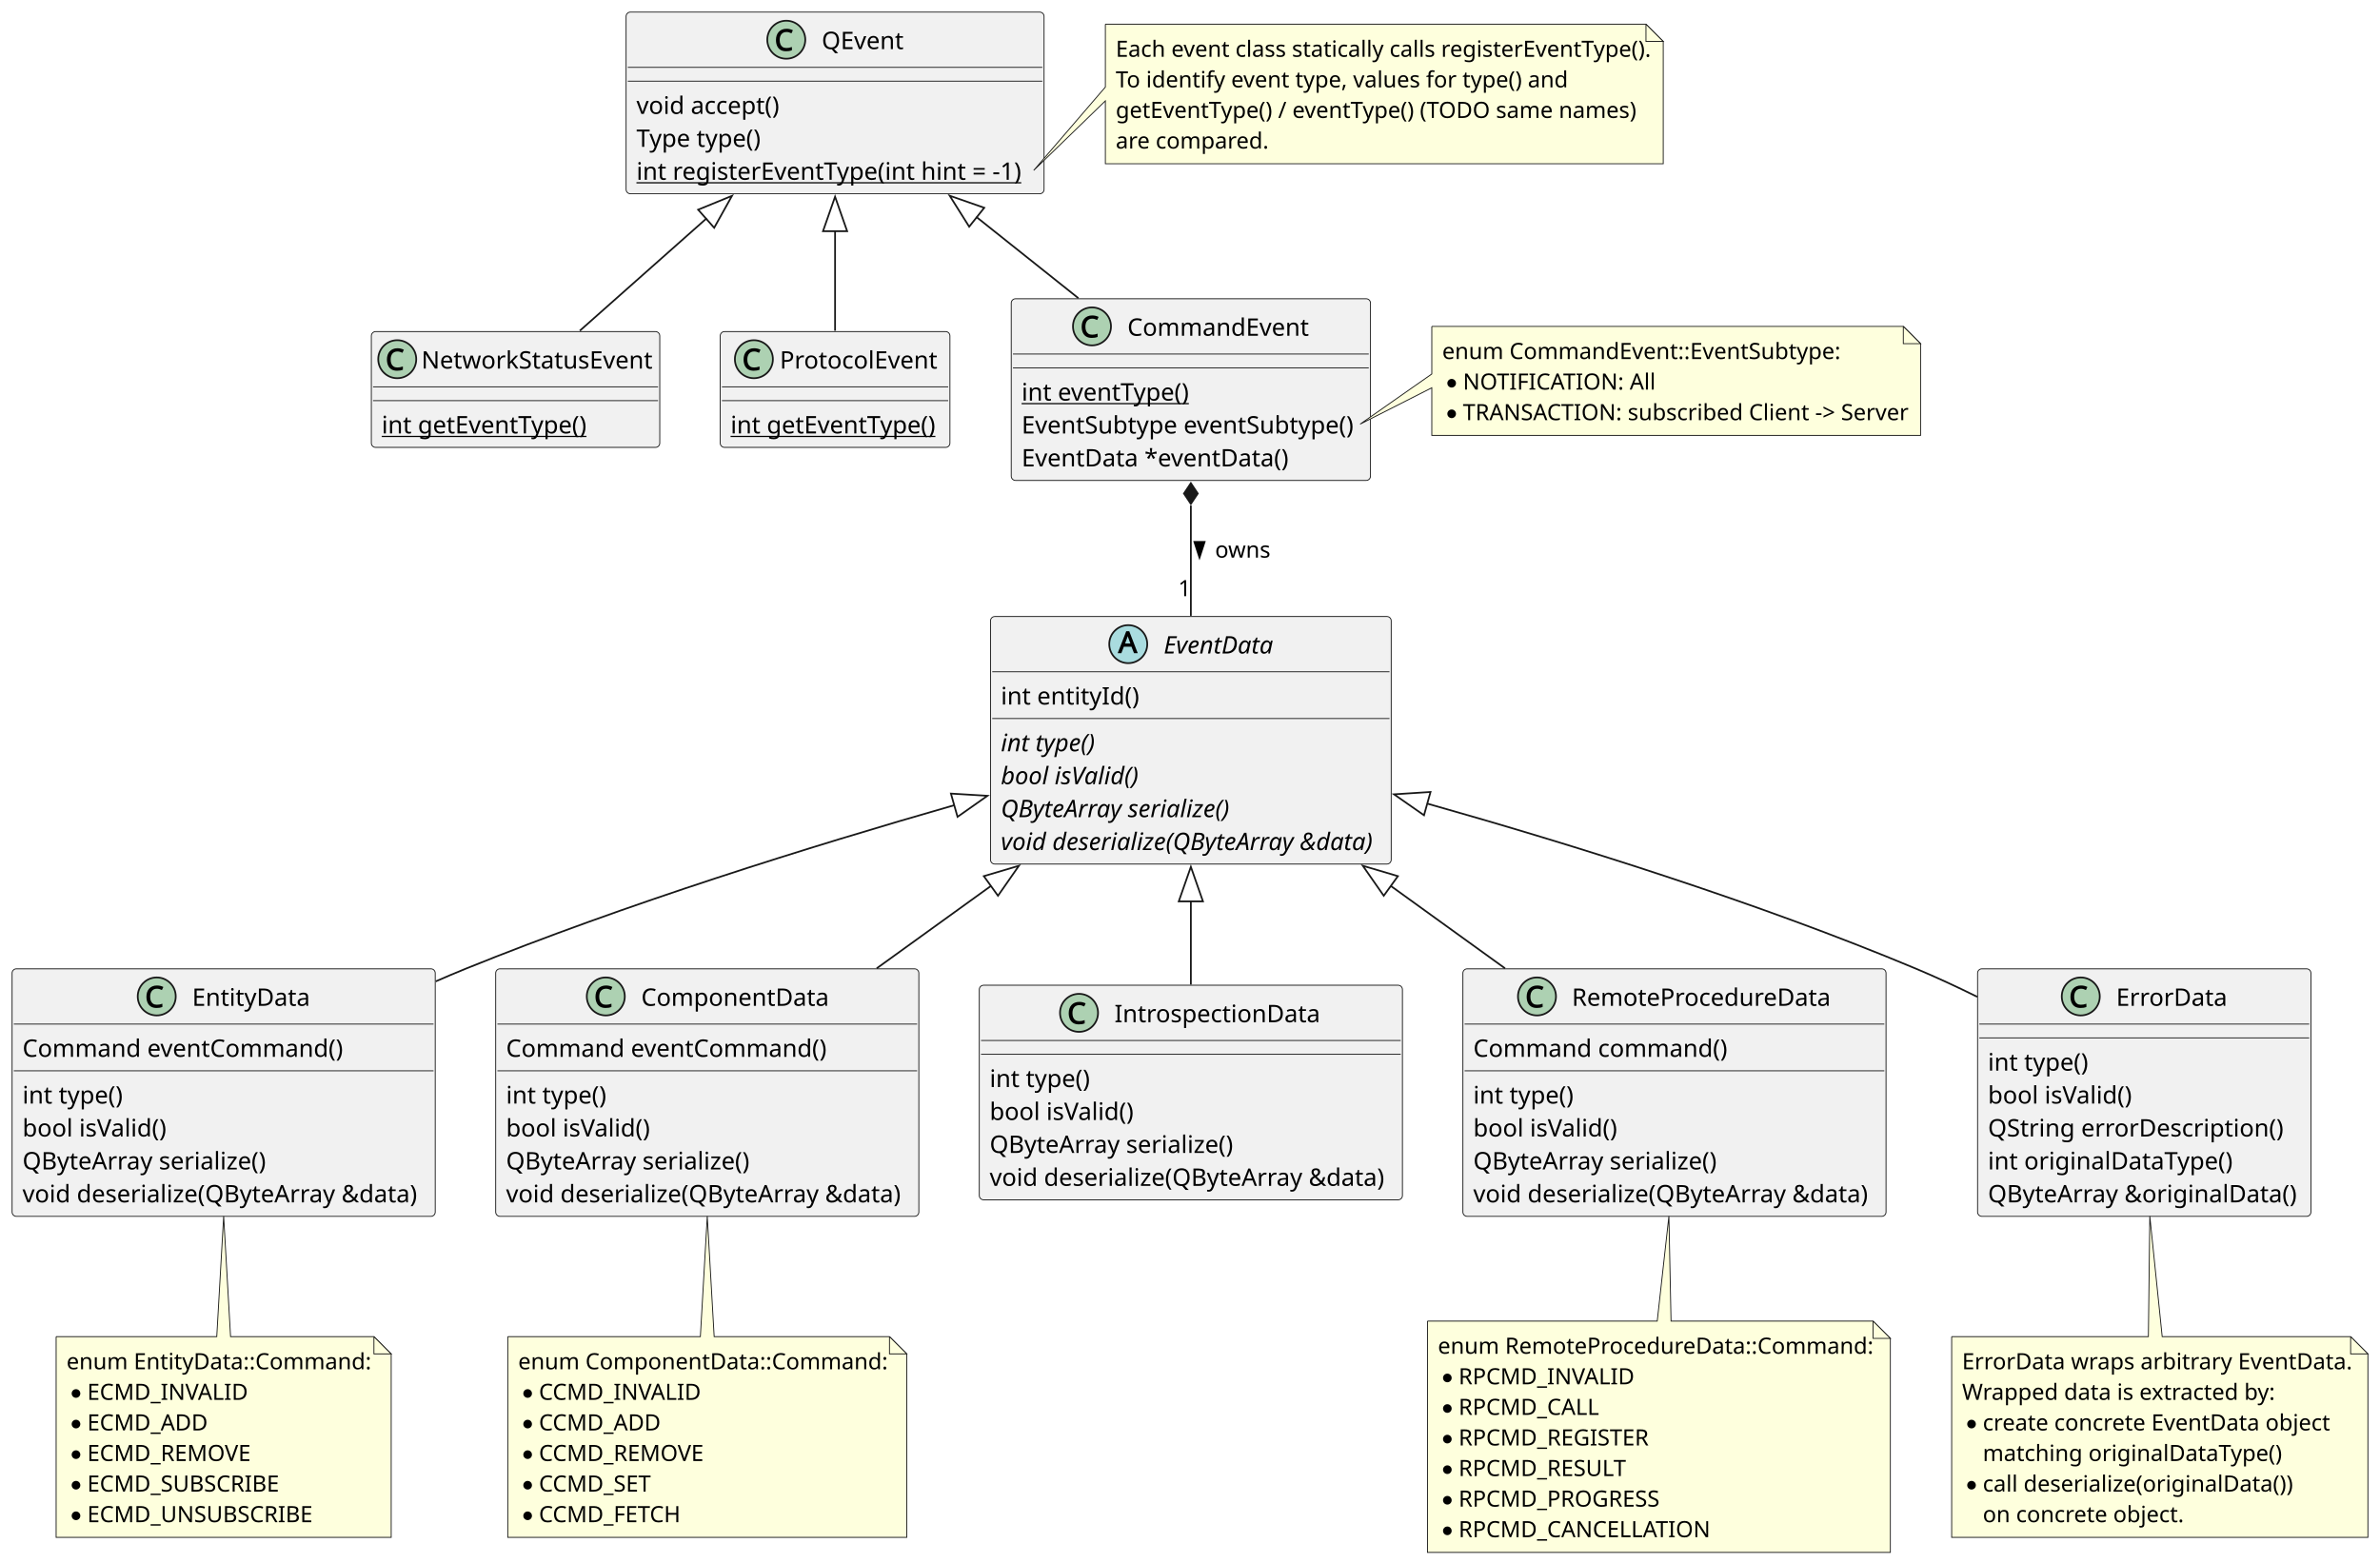
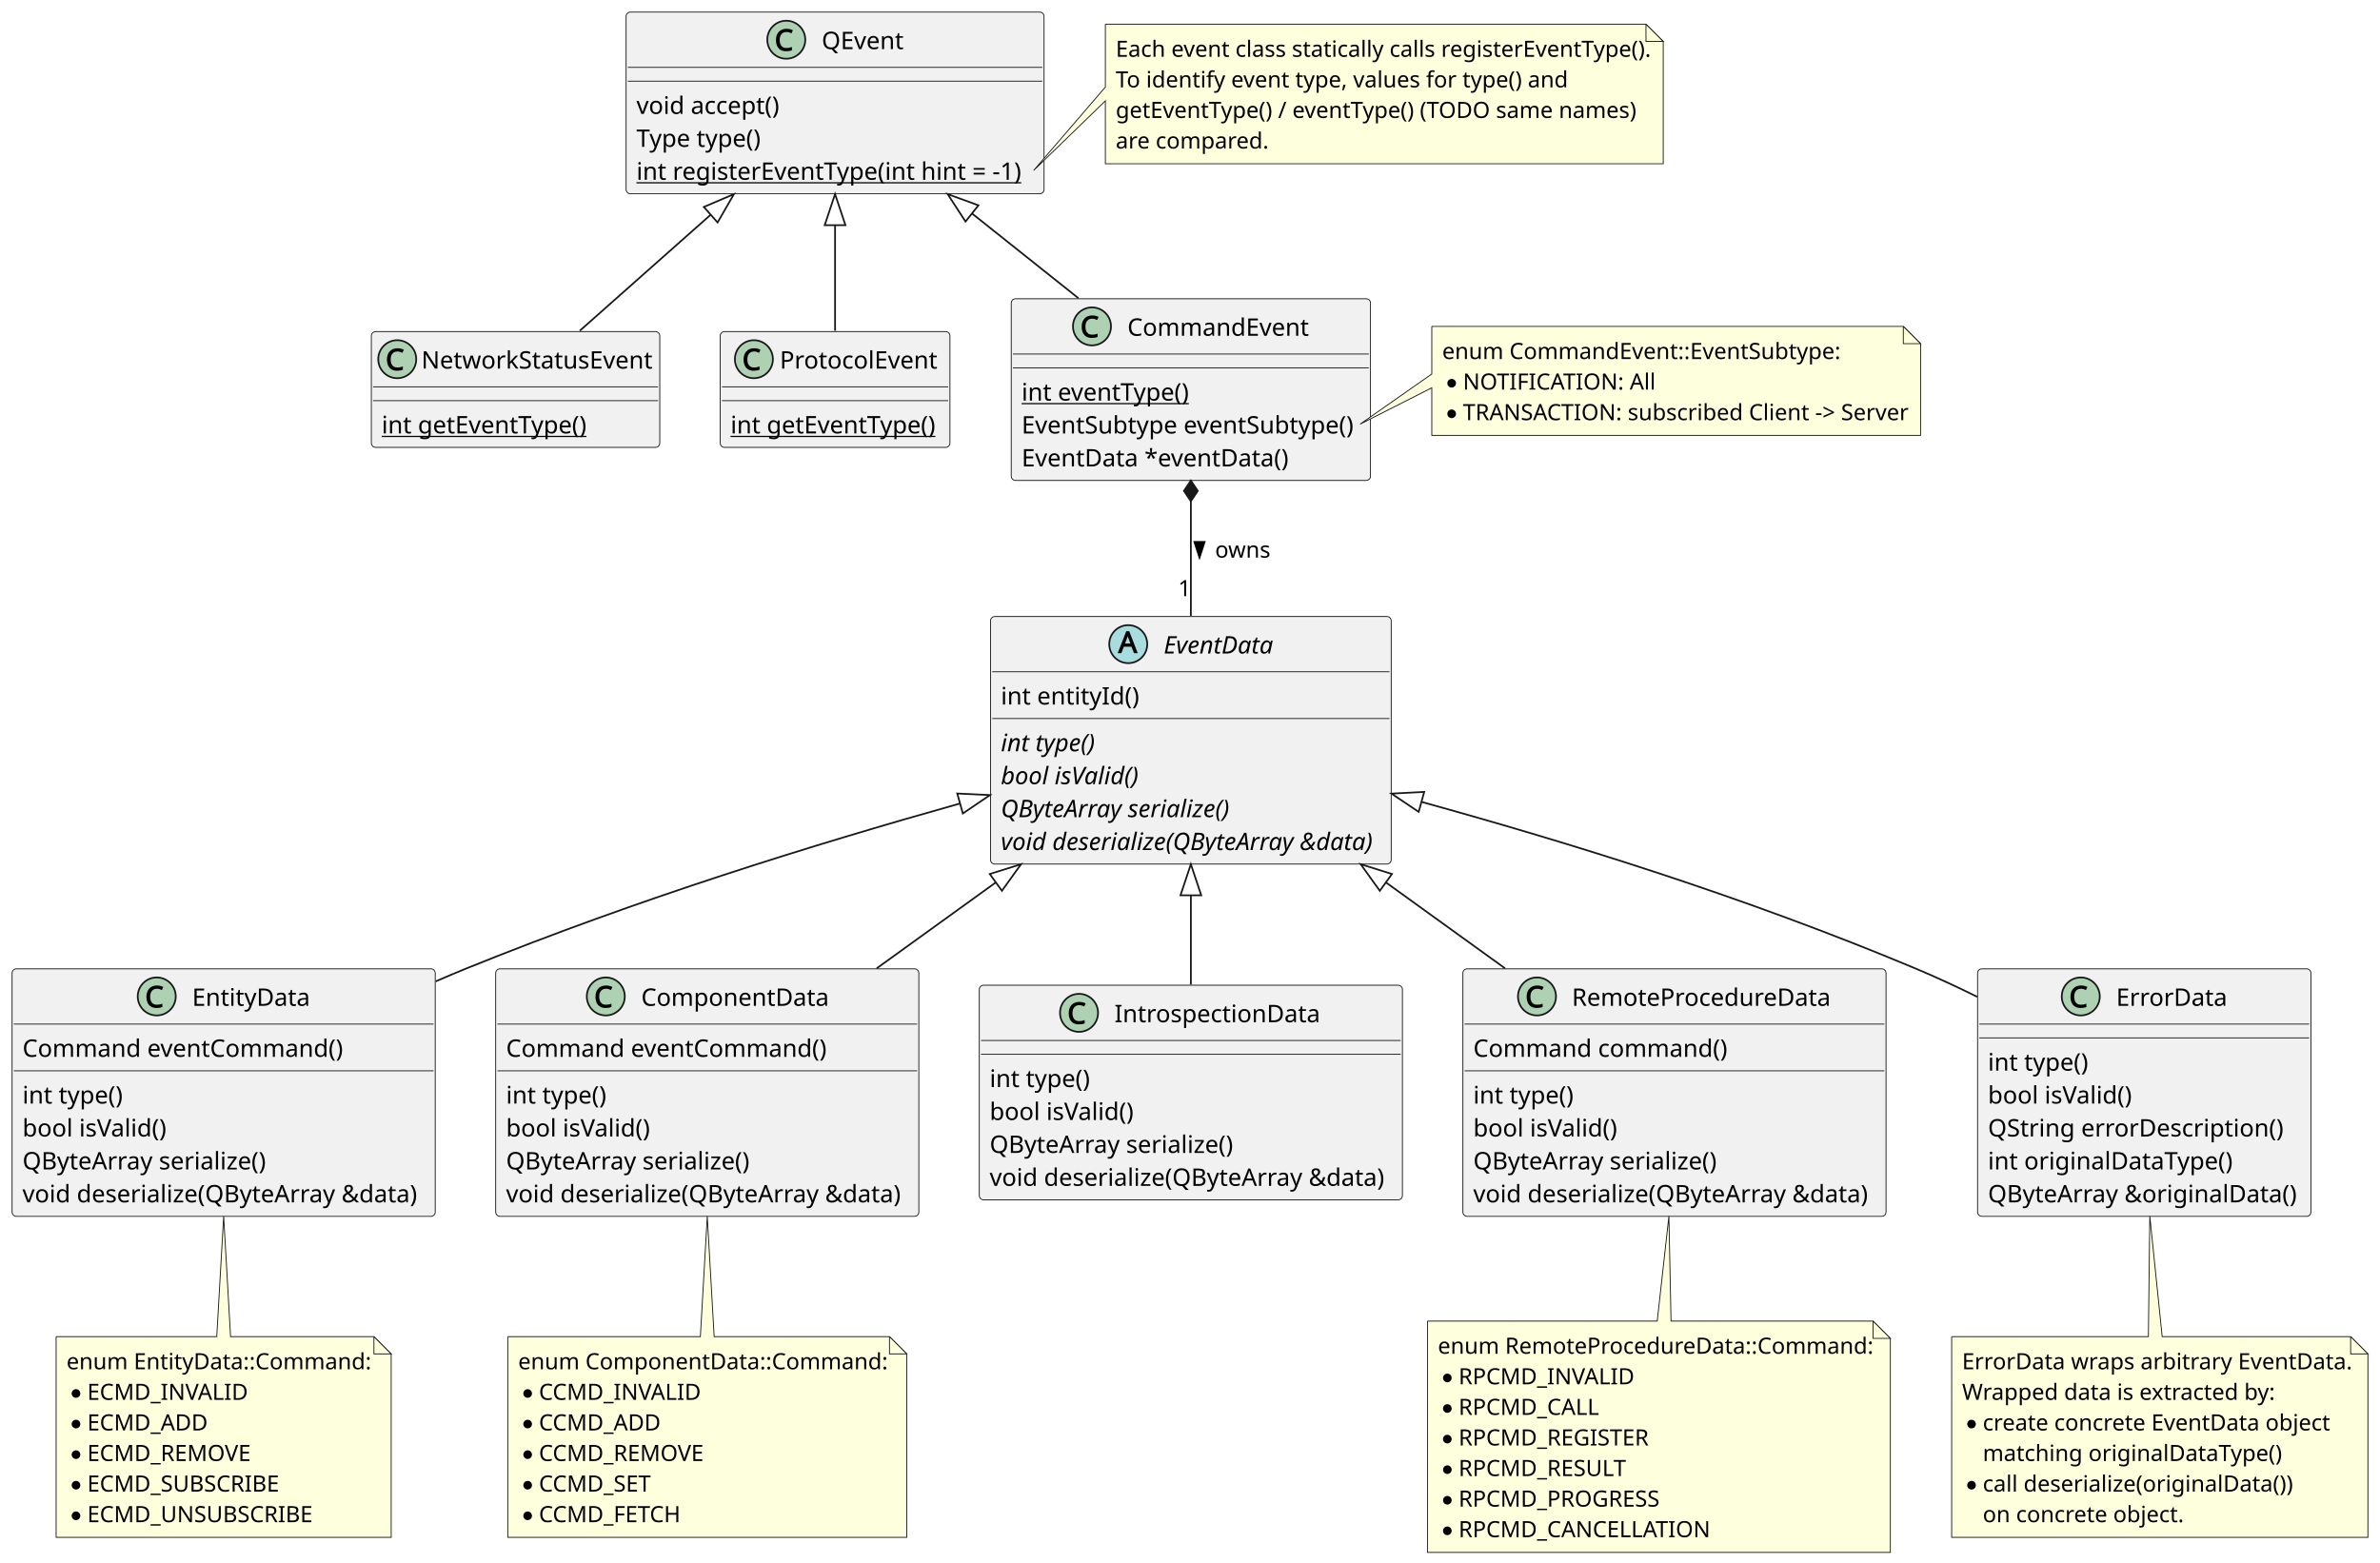
<svg xmlns="http://www.w3.org/2000/svg" contentStyleType="text/css" height="905px" preserveAspectRatio="none" style="width:1378px;height:905px;background:#FFFFFF;" version="1.1" viewBox="0 0 1378 905" width="1378px" zoomAndPan="magnify">
  <defs />
  <g>
    <g id="elem_QEvent">
      <rect codeLine="2" fill="#F1F1F1" height="105.204" id="QEvent" rx="2.5" ry="2.5" style="stroke:#181818;stroke-width:0.5;" width="242" x="362.5" y="7" />
      <ellipse cx="455.25" cy="23" fill="#ADD1B2" rx="11" ry="11" style="stroke:#181818;stroke-width:1.0;" />
      <path d="M455.359,18.531 Q454.438,18.531 453.703,18.844 Q452.984,19.156 452.484,19.75 Q451.984,20.328 451.703,21.203 Q451.438,22.078 451.438,23.172 Q451.438,24.609 451.875,25.656 Q452.328,26.703 453.172,27.25 Q454.031,27.797 455.344,27.797 Q456.125,27.797 456.812,27.672 Q457.516,27.531 458.516,27.219 L458.516,29.094 Q457.656,29.422 456.891,29.547 Q456.141,29.672 455.125,29.672 Q453.203,29.672 451.891,28.875 Q450.594,28.062 449.938,26.594 Q449.281,25.109 449.281,23.141 Q449.281,21.719 449.672,20.547 Q450.078,19.359 450.859,18.484 Q451.641,17.609 452.781,17.141 Q453.922,16.656 455.391,16.656 Q456.344,16.656 457.234,16.859 Q458.141,17.047 459.078,17.516 L458.25,19.297 Q457.469,18.922 456.812,18.734 Q456.156,18.531 455.359,18.531 Z " fill="#000000" />
      <text fill="#000000" font-family="sans-serif" font-size="14" lengthAdjust="spacing" textLength="48" x="475.75" y="28.432">QEvent</text>
      <line style="stroke:#181818;stroke-width:0.5;" x1="363.5" x2="603.5" y1="39" y2="39" />
      <line style="stroke:#181818;stroke-width:0.5;" x1="363.5" x2="603.5" y1="47" y2="47" />
      <text fill="#000000" font-family="sans-serif" font-size="14" lengthAdjust="spacing" textLength="84" x="368.5" y="65.966">void accept()</text>
      <text fill="#000000" font-family="sans-serif" font-size="14" lengthAdjust="spacing" textLength="73" x="368.5" y="85.034">Type type()</text>
      <text fill="#000000" font-family="sans-serif" font-size="14" lengthAdjust="spacing" text-decoration="underline" textLength="230" x="368.5" y="104.102">int registerEventType(int hint = -1)</text>
    </g>
    <path d="M640,14 L640,50.412 L598.5,98.67 L640,58.412 L640,94.824 A0,0 0 0 0 640,94.824 L963,94.824 A0,0 0 0 0 963,94.824 L963,24 L953,14 L640,14 A0,0 0 0 0 640,14 " fill="#FEFFDD" style="stroke:#181818;stroke-width:0.5;" />
    <path d="M953,14 L953,24 L963,24 L953,14 " fill="#FEFFDD" style="stroke:#181818;stroke-width:0.5;" />
    <text fill="#000000" font-family="sans-serif" font-size="13" lengthAdjust="spacing" textLength="302" x="646" y="32.897">Each event class statically calls registerEventType().</text>
    <text fill="#000000" font-family="sans-serif" font-size="13" lengthAdjust="spacing" textLength="258" x="646" y="50.603">To identify event type, values for type() and</text>
    <text fill="#000000" font-family="sans-serif" font-size="13" lengthAdjust="spacing" textLength="298" x="646" y="68.309">getEventType() / eventType() (TODO same names)</text>
    <text fill="#000000" font-family="sans-serif" font-size="13" lengthAdjust="spacing" textLength="86" x="646" y="86.015">are compared.</text>
    <g id="elem_NetworkStatusEvent">
      <rect codeLine="14" fill="#F1F1F1" height="67.068" id="NetworkStatusEvent" rx="2.5" ry="2.5" style="stroke:#181818;stroke-width:0.5;" width="167" x="215" y="192" />
      <ellipse cx="230" cy="208" fill="#ADD1B2" rx="11" ry="11" style="stroke:#181818;stroke-width:1.0;" />
      <path d="M230.109,203.531 Q229.188,203.531 228.453,203.844 Q227.734,204.156 227.234,204.75 Q226.734,205.328 226.453,206.203 Q226.188,207.078 226.188,208.172 Q226.188,209.609 226.625,210.656 Q227.078,211.703 227.922,212.25 Q228.781,212.797 230.094,212.797 Q230.875,212.797 231.562,212.672 Q232.266,212.531 233.266,212.219 L233.266,214.094 Q232.406,214.422 231.641,214.547 Q230.891,214.672 229.875,214.672 Q227.953,214.672 226.641,213.875 Q225.344,213.062 224.688,211.594 Q224.031,210.109 224.031,208.141 Q224.031,206.719 224.422,205.547 Q224.828,204.359 225.609,203.484 Q226.391,202.609 227.531,202.141 Q228.672,201.656 230.141,201.656 Q231.094,201.656 231.984,201.859 Q232.891,202.047 233.828,202.516 L233,204.297 Q232.219,203.922 231.562,203.734 Q230.906,203.531 230.109,203.531 Z " fill="#000000" />
      <text fill="#000000" font-family="sans-serif" font-size="14" lengthAdjust="spacing" textLength="135" x="244" y="213.432">NetworkStatusEvent</text>
      <line style="stroke:#181818;stroke-width:0.5;" x1="216" x2="381" y1="224" y2="224" />
      <line style="stroke:#181818;stroke-width:0.5;" x1="216" x2="381" y1="232" y2="232" />
      <text fill="#000000" font-family="sans-serif" font-size="14" lengthAdjust="spacing" text-decoration="underline" textLength="121" x="221" y="250.966">int getEventType()</text>
    </g>
    <g id="elem_ProtocolEvent">
      <rect codeLine="18" fill="#F1F1F1" height="67.068" id="ProtocolEvent" rx="2.5" ry="2.5" style="stroke:#181818;stroke-width:0.5;" width="133" x="417" y="192" />
      <ellipse cx="436.5" cy="208" fill="#ADD1B2" rx="11" ry="11" style="stroke:#181818;stroke-width:1.0;" />
      <path d="M436.609,203.531 Q435.688,203.531 434.953,203.844 Q434.234,204.156 433.734,204.75 Q433.234,205.328 432.953,206.203 Q432.688,207.078 432.688,208.172 Q432.688,209.609 433.125,210.656 Q433.578,211.703 434.422,212.25 Q435.281,212.797 436.594,212.797 Q437.375,212.797 438.062,212.672 Q438.766,212.531 439.766,212.219 L439.766,214.094 Q438.906,214.422 438.141,214.547 Q437.391,214.672 436.375,214.672 Q434.453,214.672 433.141,213.875 Q431.844,213.062 431.188,211.594 Q430.531,210.109 430.531,208.141 Q430.531,206.719 430.922,205.547 Q431.328,204.359 432.109,203.484 Q432.891,202.609 434.031,202.141 Q435.172,201.656 436.641,201.656 Q437.594,201.656 438.484,201.859 Q439.391,202.047 440.328,202.516 L439.5,204.297 Q438.719,203.922 438.062,203.734 Q437.406,203.531 436.609,203.531 Z " fill="#000000" />
      <text fill="#000000" font-family="sans-serif" font-size="14" lengthAdjust="spacing" textLength="91" x="451.5" y="213.432">ProtocolEvent</text>
      <line style="stroke:#181818;stroke-width:0.5;" x1="418" x2="549" y1="224" y2="224" />
      <line style="stroke:#181818;stroke-width:0.5;" x1="418" x2="549" y1="232" y2="232" />
      <text fill="#000000" font-family="sans-serif" font-size="14" lengthAdjust="spacing" text-decoration="underline" textLength="121" x="423" y="250.966">int getEventType()</text>
    </g>
    <g id="elem_CommandEvent">
      <rect codeLine="22" fill="#F1F1F1" height="105.204" id="CommandEvent" rx="2.5" ry="2.5" style="stroke:#181818;stroke-width:0.5;" width="208" x="585.5" y="173" />
      <ellipse cx="632.25" cy="189" fill="#ADD1B2" rx="11" ry="11" style="stroke:#181818;stroke-width:1.0;" />
      <path d="M632.359,184.531 Q631.438,184.531 630.703,184.844 Q629.984,185.156 629.484,185.75 Q628.984,186.328 628.703,187.203 Q628.438,188.078 628.438,189.172 Q628.438,190.609 628.875,191.656 Q629.328,192.703 630.172,193.25 Q631.031,193.797 632.344,193.797 Q633.125,193.797 633.812,193.672 Q634.516,193.531 635.516,193.219 L635.516,195.094 Q634.656,195.422 633.891,195.547 Q633.141,195.672 632.125,195.672 Q630.203,195.672 628.891,194.875 Q627.594,194.062 626.938,192.594 Q626.281,191.109 626.281,189.141 Q626.281,187.719 626.672,186.547 Q627.078,185.359 627.859,184.484 Q628.641,183.609 629.781,183.141 Q630.922,182.656 632.391,182.656 Q633.344,182.656 634.234,182.859 Q635.141,183.047 636.078,183.516 L635.25,185.297 Q634.469,184.922 633.812,184.734 Q633.156,184.531 632.359,184.531 Z " fill="#000000" />
      <text fill="#000000" font-family="sans-serif" font-size="14" lengthAdjust="spacing" textLength="106" x="652.75" y="194.432">CommandEvent</text>
      <line style="stroke:#181818;stroke-width:0.5;" x1="586.5" x2="792.5" y1="205" y2="205" />
      <line style="stroke:#181818;stroke-width:0.5;" x1="586.5" x2="792.5" y1="213" y2="213" />
      <text fill="#000000" font-family="sans-serif" font-size="14" lengthAdjust="spacing" text-decoration="underline" textLength="99" x="591.5" y="231.966">int eventType()</text>
      <text fill="#000000" font-family="sans-serif" font-size="14" lengthAdjust="spacing" textLength="196" x="591.5" y="251.034">EventSubtype eventSubtype()</text>
      <text fill="#000000" font-family="sans-serif" font-size="14" lengthAdjust="spacing" textLength="156" x="591.5" y="270.102">EventData *eventData()</text>
    </g>
    <path d="M829,189 L829,216.559 L787.5,245.602 L829,224.559 L829,252.118 A0,0 0 0 0 829,252.118 L1112,252.118 A0,0 0 0 0 1112,252.118 L1112,199 L1102,189 L829,189 A0,0 0 0 0 829,189 " fill="#FEFFDD" style="stroke:#181818;stroke-width:0.5;" />
    <path d="M1102,189 L1102,199 L1112,199 L1102,189 " fill="#FEFFDD" style="stroke:#181818;stroke-width:0.5;" />
    <text fill="#000000" font-family="sans-serif" font-size="13" lengthAdjust="spacing" textLength="228" x="835" y="207.897">enum CommandEvent::EventSubtype:</text>
    <ellipse cx="840.5" cy="221.912" fill="#000000" rx="2.5" ry="2.5" style="stroke:#000000;stroke-width:0.0;" />
    <text fill="#000000" font-family="sans-serif" font-size="13" lengthAdjust="spacing" textLength="109" x="847" y="225.603">NOTIFICATION: All</text>
    <ellipse cx="840.5" cy="239.618" fill="#000000" rx="2.5" ry="2.5" style="stroke:#000000;stroke-width:0.0;" />
    <text fill="#000000" font-family="sans-serif" font-size="13" lengthAdjust="spacing" textLength="250" x="847" y="243.309">TRANSACTION: subscribed Client -&gt; Server</text>
    <g id="elem_EventData">
      <rect codeLine="37" fill="#F1F1F1" height="143.34" id="EventData" rx="2.5" ry="2.5" style="stroke:#181818;stroke-width:0.5;" width="232" x="573.5" y="357" />
      <ellipse cx="653.25" cy="373" fill="#A9DCDF" rx="11" ry="11" style="stroke:#181818;stroke-width:1.0;" />
      <path d="M656.594,378.25 L655.125,374.5 L650.688,374.5 L649.25,378.25 L647.125,378.25 L652.078,365.531 L653.828,365.531 L658.75,378.25 L656.594,378.25 Z M653.25,369.297 Q653.203,369.141 653.078,368.781 Q652.953,368.422 652.844,368.047 Q652.734,367.656 652.938,367.594 Q653.094,367.781 653,368.141 Q652.906,368.484 652.812,368.781 Q652.719,369.062 652.641,369.297 L651.406,372.609 L654.484,372.609 L653.25,369.297 Z " fill="#000000" />
      <text fill="#000000" font-family="sans-serif" font-size="14" font-style="italic" lengthAdjust="spacing" textLength="64" x="673.75" y="378.432">EventData</text>
      <line style="stroke:#181818;stroke-width:0.5;" x1="574.5" x2="804.5" y1="389" y2="389" />
      <text fill="#000000" font-family="sans-serif" font-size="14" lengthAdjust="spacing" textLength="82" x="579.5" y="407.966">int entityId()</text>
      <line style="stroke:#181818;stroke-width:0.5;" x1="574.5" x2="804.5" y1="416.068" y2="416.068" />
      <text fill="#000000" font-family="sans-serif" font-size="14" font-style="italic" lengthAdjust="spacing" textLength="56" x="579.5" y="435.034">int type()</text>
      <text fill="#000000" font-family="sans-serif" font-size="14" font-style="italic" lengthAdjust="spacing" textLength="82" x="579.5" y="454.102">bool isValid()</text>
      <text fill="#000000" font-family="sans-serif" font-size="14" font-style="italic" lengthAdjust="spacing" textLength="136" x="579.5" y="473.17">QByteArray serialize()</text>
      <text fill="#000000" font-family="sans-serif" font-size="14" font-style="italic" lengthAdjust="spacing" textLength="220" x="579.5" y="492.238">void deserialize(QByteArray &amp;data)</text>
    </g>
    <g id="elem_EntityData">
      <rect codeLine="46" fill="#F1F1F1" height="143.34" id="EntityData" rx="2.5" ry="2.5" style="stroke:#181818;stroke-width:0.5;" width="245" x="7" y="561" />
      <ellipse cx="90.75" cy="577" fill="#ADD1B2" rx="11" ry="11" style="stroke:#181818;stroke-width:1.0;" />
      <path d="M90.859,572.531 Q89.938,572.531 89.203,572.844 Q88.484,573.156 87.984,573.75 Q87.484,574.328 87.203,575.203 Q86.938,576.078 86.938,577.172 Q86.938,578.609 87.375,579.656 Q87.828,580.703 88.672,581.25 Q89.531,581.797 90.844,581.797 Q91.625,581.797 92.312,581.672 Q93.016,581.531 94.016,581.219 L94.016,583.094 Q93.156,583.422 92.391,583.547 Q91.641,583.672 90.625,583.672 Q88.703,583.672 87.391,582.875 Q86.094,582.062 85.438,580.594 Q84.781,579.109 84.781,577.141 Q84.781,575.719 85.172,574.547 Q85.578,573.359 86.359,572.484 Q87.141,571.609 88.281,571.141 Q89.422,570.656 90.891,570.656 Q91.844,570.656 92.734,570.859 Q93.641,571.047 94.578,571.516 L93.75,573.297 Q92.969,572.922 92.312,572.734 Q91.656,572.531 90.859,572.531 Z " fill="#000000" />
      <text fill="#000000" font-family="sans-serif" font-size="14" lengthAdjust="spacing" textLength="69" x="111.25" y="582.432">EntityData</text>
      <line style="stroke:#181818;stroke-width:0.5;" x1="8" x2="251" y1="593" y2="593" />
      <text fill="#000000" font-family="sans-serif" font-size="14" lengthAdjust="spacing" textLength="187" x="13" y="611.966">Command eventCommand()</text>
      <line style="stroke:#181818;stroke-width:0.5;" x1="8" x2="251" y1="620.068" y2="620.068" />
      <text fill="#000000" font-family="sans-serif" font-size="14" lengthAdjust="spacing" textLength="59" x="13" y="639.034">int type()</text>
      <text fill="#000000" font-family="sans-serif" font-size="14" lengthAdjust="spacing" textLength="85" x="13" y="658.102">bool isValid()</text>
      <text fill="#000000" font-family="sans-serif" font-size="14" lengthAdjust="spacing" textLength="144" x="13" y="677.17">QByteArray serialize()</text>
      <text fill="#000000" font-family="sans-serif" font-size="14" lengthAdjust="spacing" textLength="233" x="13" y="696.238">void deserialize(QByteArray &amp;data)</text>
    </g>
    <g id="elem_GMN14">
      <path d="M32.5,774 L32.5,890.236 A0,0 0 0 0 32.5,890.236 L226.5,890.236 A0,0 0 0 0 226.5,890.236 L226.5,784 L216.5,774 L133.5,774 L129.5,704.24 L125.5,774 L32.5,774 A0,0 0 0 0 32.5,774 " fill="#FEFFDD" style="stroke:#181818;stroke-width:0.5;" />
      <path d="M216.5,774 L216.5,784 L226.5,784 L216.5,774 " fill="#FEFFDD" style="stroke:#181818;stroke-width:0.5;" />
      <text fill="#000000" font-family="sans-serif" font-size="13" lengthAdjust="spacing" textLength="173" x="38.5" y="792.897">enum EntityData::Command:</text>
      <ellipse cx="44" cy="806.912" fill="#000000" rx="2.5" ry="2.5" style="stroke:#000000;stroke-width:0.0;" />
      <text fill="#000000" font-family="sans-serif" font-size="13" lengthAdjust="spacing" textLength="92" x="50.5" y="810.603">ECMD_INVALID</text>
      <ellipse cx="44" cy="824.618" fill="#000000" rx="2.5" ry="2.5" style="stroke:#000000;stroke-width:0.0;" />
      <text fill="#000000" font-family="sans-serif" font-size="13" lengthAdjust="spacing" textLength="68" x="50.5" y="828.309">ECMD_ADD</text>
      <ellipse cx="44" cy="842.324" fill="#000000" rx="2.5" ry="2.5" style="stroke:#000000;stroke-width:0.0;" />
      <text fill="#000000" font-family="sans-serif" font-size="13" lengthAdjust="spacing" textLength="94" x="50.5" y="846.015">ECMD_REMOVE</text>
      <ellipse cx="44" cy="860.03" fill="#000000" rx="2.5" ry="2.5" style="stroke:#000000;stroke-width:0.0;" />
      <text fill="#000000" font-family="sans-serif" font-size="13" lengthAdjust="spacing" textLength="109" x="50.5" y="863.721">ECMD_SUBSCRIBE</text>
      <ellipse cx="44" cy="877.736" fill="#000000" rx="2.5" ry="2.5" style="stroke:#000000;stroke-width:0.0;" />
      <text fill="#000000" font-family="sans-serif" font-size="13" lengthAdjust="spacing" textLength="129" x="50.5" y="881.427">ECMD_UNSUBSCRIBE</text>
    </g>
    <g id="elem_ComponentData">
      <rect codeLine="63" fill="#F1F1F1" height="143.34" id="ComponentData" rx="2.5" ry="2.5" style="stroke:#181818;stroke-width:0.5;" width="245" x="287" y="561" />
      <ellipse cx="350.75" cy="577" fill="#ADD1B2" rx="11" ry="11" style="stroke:#181818;stroke-width:1.0;" />
      <path d="M350.859,572.531 Q349.938,572.531 349.203,572.844 Q348.484,573.156 347.984,573.75 Q347.484,574.328 347.203,575.203 Q346.938,576.078 346.938,577.172 Q346.938,578.609 347.375,579.656 Q347.828,580.703 348.672,581.25 Q349.531,581.797 350.844,581.797 Q351.625,581.797 352.312,581.672 Q353.016,581.531 354.016,581.219 L354.016,583.094 Q353.156,583.422 352.391,583.547 Q351.641,583.672 350.625,583.672 Q348.703,583.672 347.391,582.875 Q346.094,582.062 345.438,580.594 Q344.781,579.109 344.781,577.141 Q344.781,575.719 345.172,574.547 Q345.578,573.359 346.359,572.484 Q347.141,571.609 348.281,571.141 Q349.422,570.656 350.891,570.656 Q351.844,570.656 352.734,570.859 Q353.641,571.047 354.578,571.516 L353.75,573.297 Q352.969,572.922 352.312,572.734 Q351.656,572.531 350.859,572.531 Z " fill="#000000" />
      <text fill="#000000" font-family="sans-serif" font-size="14" lengthAdjust="spacing" textLength="109" x="371.25" y="582.432">ComponentData</text>
      <line style="stroke:#181818;stroke-width:0.5;" x1="288" x2="531" y1="593" y2="593" />
      <text fill="#000000" font-family="sans-serif" font-size="14" lengthAdjust="spacing" textLength="187" x="293" y="611.966">Command eventCommand()</text>
      <line style="stroke:#181818;stroke-width:0.5;" x1="288" x2="531" y1="620.068" y2="620.068" />
      <text fill="#000000" font-family="sans-serif" font-size="14" lengthAdjust="spacing" textLength="59" x="293" y="639.034">int type()</text>
      <text fill="#000000" font-family="sans-serif" font-size="14" lengthAdjust="spacing" textLength="85" x="293" y="658.102">bool isValid()</text>
      <text fill="#000000" font-family="sans-serif" font-size="14" lengthAdjust="spacing" textLength="144" x="293" y="677.17">QByteArray serialize()</text>
      <text fill="#000000" font-family="sans-serif" font-size="14" lengthAdjust="spacing" textLength="233" x="293" y="696.238">void deserialize(QByteArray &amp;data)</text>
    </g>
    <g id="elem_GMN18">
      <path d="M294,774 L294,890.236 A0,0 0 0 0 294,890.236 L525,890.236 A0,0 0 0 0 525,890.236 L525,784 L515,774 L413.5,774 L409.5,704.24 L405.5,774 L294,774 A0,0 0 0 0 294,774 " fill="#FEFFDD" style="stroke:#181818;stroke-width:0.5;" />
      <path d="M515,774 L515,784 L525,784 L515,774 " fill="#FEFFDD" style="stroke:#181818;stroke-width:0.5;" />
      <text fill="#000000" font-family="sans-serif" font-size="13" lengthAdjust="spacing" textLength="210" x="300" y="792.897">enum ComponentData::Command:</text>
      <ellipse cx="305.5" cy="806.912" fill="#000000" rx="2.5" ry="2.5" style="stroke:#000000;stroke-width:0.0;" />
      <text fill="#000000" font-family="sans-serif" font-size="13" lengthAdjust="spacing" textLength="93" x="312" y="810.603">CCMD_INVALID</text>
      <ellipse cx="305.5" cy="824.618" fill="#000000" rx="2.5" ry="2.5" style="stroke:#000000;stroke-width:0.0;" />
      <text fill="#000000" font-family="sans-serif" font-size="13" lengthAdjust="spacing" textLength="69" x="312" y="828.309">CCMD_ADD</text>
      <ellipse cx="305.5" cy="842.324" fill="#000000" rx="2.5" ry="2.5" style="stroke:#000000;stroke-width:0.0;" />
      <text fill="#000000" font-family="sans-serif" font-size="13" lengthAdjust="spacing" textLength="95" x="312" y="846.015">CCMD_REMOVE</text>
      <ellipse cx="305.5" cy="860.03" fill="#000000" rx="2.5" ry="2.5" style="stroke:#000000;stroke-width:0.0;" />
      <text fill="#000000" font-family="sans-serif" font-size="13" lengthAdjust="spacing" textLength="64" x="312" y="863.721">CCMD_SET</text>
      <ellipse cx="305.5" cy="877.736" fill="#000000" rx="2.5" ry="2.5" style="stroke:#000000;stroke-width:0.0;" />
      <text fill="#000000" font-family="sans-serif" font-size="13" lengthAdjust="spacing" textLength="82" x="312" y="881.427">CCMD_FETCH</text>
    </g>
    <g id="elem_IntrospectionData">
      <rect codeLine="80" fill="#F1F1F1" height="124.272" id="IntrospectionData" rx="2.5" ry="2.5" style="stroke:#181818;stroke-width:0.5;" width="245" x="567" y="570.5" />
      <ellipse cx="624.75" cy="586.5" fill="#ADD1B2" rx="11" ry="11" style="stroke:#181818;stroke-width:1.0;" />
      <path d="M624.859,582.031 Q623.938,582.031 623.203,582.344 Q622.484,582.656 621.984,583.25 Q621.484,583.828 621.203,584.703 Q620.938,585.578 620.938,586.672 Q620.938,588.109 621.375,589.156 Q621.828,590.203 622.672,590.75 Q623.531,591.297 624.844,591.297 Q625.625,591.297 626.312,591.172 Q627.016,591.031 628.016,590.719 L628.016,592.594 Q627.156,592.922 626.391,593.047 Q625.641,593.172 624.625,593.172 Q622.703,593.172 621.391,592.375 Q620.094,591.562 619.438,590.094 Q618.781,588.609 618.781,586.641 Q618.781,585.219 619.172,584.047 Q619.578,582.859 620.359,581.984 Q621.141,581.109 622.281,580.641 Q623.422,580.156 624.891,580.156 Q625.844,580.156 626.734,580.359 Q627.641,580.547 628.578,581.016 L627.75,582.797 Q626.969,582.422 626.312,582.234 Q625.656,582.031 624.859,582.031 Z " fill="#000000" />
      <text fill="#000000" font-family="sans-serif" font-size="14" lengthAdjust="spacing" textLength="121" x="645.25" y="591.932">IntrospectionData</text>
      <line style="stroke:#181818;stroke-width:0.5;" x1="568" x2="811" y1="602.5" y2="602.5" />
      <line style="stroke:#181818;stroke-width:0.5;" x1="568" x2="811" y1="610.5" y2="610.5" />
      <text fill="#000000" font-family="sans-serif" font-size="14" lengthAdjust="spacing" textLength="59" x="573" y="629.466">int type()</text>
      <text fill="#000000" font-family="sans-serif" font-size="14" lengthAdjust="spacing" textLength="85" x="573" y="648.534">bool isValid()</text>
      <text fill="#000000" font-family="sans-serif" font-size="14" lengthAdjust="spacing" textLength="144" x="573" y="667.602">QByteArray serialize()</text>
      <text fill="#000000" font-family="sans-serif" font-size="14" lengthAdjust="spacing" textLength="233" x="573" y="686.67">void deserialize(QByteArray &amp;data)</text>
    </g>
    <g id="elem_RemoteProcedureData">
      <rect codeLine="87" fill="#F1F1F1" height="143.34" id="RemoteProcedureData" rx="2.5" ry="2.5" style="stroke:#181818;stroke-width:0.5;" width="245" x="847" y="561" />
      <ellipse cx="889.9" cy="577" fill="#ADD1B2" rx="11" ry="11" style="stroke:#181818;stroke-width:1.0;" />
      <path d="M890.009,572.531 Q889.087,572.531 888.353,572.844 Q887.634,573.156 887.134,573.75 Q886.634,574.328 886.353,575.203 Q886.087,576.078 886.087,577.172 Q886.087,578.609 886.525,579.656 Q886.978,580.703 887.822,581.25 Q888.681,581.797 889.994,581.797 Q890.775,581.797 891.462,581.672 Q892.166,581.531 893.166,581.219 L893.166,583.094 Q892.306,583.422 891.541,583.547 Q890.791,583.672 889.775,583.672 Q887.853,583.672 886.541,582.875 Q885.244,582.062 884.587,580.594 Q883.931,579.109 883.931,577.141 Q883.931,575.719 884.322,574.547 Q884.728,573.359 885.509,572.484 Q886.291,571.609 887.431,571.141 Q888.572,570.656 890.041,570.656 Q890.994,570.656 891.884,570.859 Q892.791,571.047 893.728,571.516 L892.9,573.297 Q892.119,572.922 891.462,572.734 Q890.806,572.531 890.009,572.531 Z " fill="#000000" />
      <text fill="#000000" font-family="sans-serif" font-size="14" lengthAdjust="spacing" textLength="151" x="910.1" y="582.432">RemoteProcedureData</text>
      <line style="stroke:#181818;stroke-width:0.5;" x1="848" x2="1091" y1="593" y2="593" />
      <text fill="#000000" font-family="sans-serif" font-size="14" lengthAdjust="spacing" textLength="148" x="853" y="611.966">Command command()</text>
      <line style="stroke:#181818;stroke-width:0.5;" x1="848" x2="1091" y1="620.068" y2="620.068" />
      <text fill="#000000" font-family="sans-serif" font-size="14" lengthAdjust="spacing" textLength="59" x="853" y="639.034">int type()</text>
      <text fill="#000000" font-family="sans-serif" font-size="14" lengthAdjust="spacing" textLength="85" x="853" y="658.102">bool isValid()</text>
      <text fill="#000000" font-family="sans-serif" font-size="14" lengthAdjust="spacing" textLength="144" x="853" y="677.17">QByteArray serialize()</text>
      <text fill="#000000" font-family="sans-serif" font-size="14" lengthAdjust="spacing" textLength="233" x="853" y="696.238">void deserialize(QByteArray &amp;data)</text>
    </g>
    <g id="elem_GMN23">
      <path d="M826.5,765 L826.5,898.942 A0,0 0 0 0 826.5,898.942 L1094.5,898.942 A0,0 0 0 0 1094.5,898.942 L1094.5,775 L1084.5,765 L967.52,765 L966.28,704.24 L959.52,765 L826.5,765 A0,0 0 0 0 826.5,765 " fill="#FEFFDD" style="stroke:#181818;stroke-width:0.5;" />
      <path d="M1084.5,765 L1084.5,775 L1094.5,775 L1084.5,765 " fill="#FEFFDD" style="stroke:#181818;stroke-width:0.5;" />
      <text fill="#000000" font-family="sans-serif" font-size="13" lengthAdjust="spacing" textLength="247" x="832.5" y="783.897">enum RemoteProcedureData::Command:</text>
      <ellipse cx="838" cy="797.912" fill="#000000" rx="2.5" ry="2.5" style="stroke:#000000;stroke-width:0.0;" />
      <text fill="#000000" font-family="sans-serif" font-size="13" lengthAdjust="spacing" textLength="101" x="844.5" y="801.603">RPCMD_INVALID</text>
      <ellipse cx="838" cy="815.618" fill="#000000" rx="2.5" ry="2.5" style="stroke:#000000;stroke-width:0.0;" />
      <text fill="#000000" font-family="sans-serif" font-size="13" lengthAdjust="spacing" textLength="81" x="844.5" y="819.309">RPCMD_CALL</text>
      <ellipse cx="838" cy="833.324" fill="#000000" rx="2.5" ry="2.5" style="stroke:#000000;stroke-width:0.0;" />
      <text fill="#000000" font-family="sans-serif" font-size="13" lengthAdjust="spacing" textLength="108" x="844.5" y="837.015">RPCMD_REGISTER</text>
      <ellipse cx="838" cy="851.03" fill="#000000" rx="2.5" ry="2.5" style="stroke:#000000;stroke-width:0.0;" />
      <text fill="#000000" font-family="sans-serif" font-size="13" lengthAdjust="spacing" textLength="97" x="844.5" y="854.721">RPCMD_RESULT</text>
      <ellipse cx="838" cy="868.736" fill="#000000" rx="2.5" ry="2.5" style="stroke:#000000;stroke-width:0.0;" />
      <text fill="#000000" font-family="sans-serif" font-size="13" lengthAdjust="spacing" textLength="115" x="844.5" y="872.427">RPCMD_PROGRESS</text>
      <ellipse cx="838" cy="886.442" fill="#000000" rx="2.5" ry="2.5" style="stroke:#000000;stroke-width:0.0;" />
      <text fill="#000000" font-family="sans-serif" font-size="13" lengthAdjust="spacing" textLength="145" x="844.5" y="890.133">RPCMD_CANCELLATION</text>
    </g>
    <g id="elem_ErrorData">
      <rect codeLine="105" fill="#F1F1F1" height="143.34" id="ErrorData" rx="2.5" ry="2.5" style="stroke:#181818;stroke-width:0.5;" width="193" x="1145" y="561" />
      <ellipse cx="1204.75" cy="577" fill="#ADD1B2" rx="11" ry="11" style="stroke:#181818;stroke-width:1.0;" />
      <path d="M1204.859,572.531 Q1203.938,572.531 1203.203,572.844 Q1202.484,573.156 1201.984,573.75 Q1201.484,574.328 1201.203,575.203 Q1200.938,576.078 1200.938,577.172 Q1200.938,578.609 1201.375,579.656 Q1201.828,580.703 1202.672,581.25 Q1203.531,581.797 1204.844,581.797 Q1205.625,581.797 1206.312,581.672 Q1207.016,581.531 1208.016,581.219 L1208.016,583.094 Q1207.156,583.422 1206.391,583.547 Q1205.641,583.672 1204.625,583.672 Q1202.703,583.672 1201.391,582.875 Q1200.094,582.062 1199.438,580.594 Q1198.781,579.109 1198.781,577.141 Q1198.781,575.719 1199.172,574.547 Q1199.578,573.359 1200.359,572.484 Q1201.141,571.609 1202.281,571.141 Q1203.422,570.656 1204.891,570.656 Q1205.844,570.656 1206.734,570.859 Q1207.641,571.047 1208.578,571.516 L1207.75,573.297 Q1206.969,572.922 1206.312,572.734 Q1205.656,572.531 1204.859,572.531 Z " fill="#000000" />
      <text fill="#000000" font-family="sans-serif" font-size="14" lengthAdjust="spacing" textLength="65" x="1225.25" y="582.432">ErrorData</text>
      <line style="stroke:#181818;stroke-width:0.5;" x1="1146" x2="1337" y1="593" y2="593" />
      <line style="stroke:#181818;stroke-width:0.5;" x1="1146" x2="1337" y1="601" y2="601" />
      <text fill="#000000" font-family="sans-serif" font-size="14" lengthAdjust="spacing" textLength="59" x="1151" y="619.966">int type()</text>
      <text fill="#000000" font-family="sans-serif" font-size="14" lengthAdjust="spacing" textLength="85" x="1151" y="639.034">bool isValid()</text>
      <text fill="#000000" font-family="sans-serif" font-size="14" lengthAdjust="spacing" textLength="175" x="1151" y="658.102">QString errorDescription()</text>
      <text fill="#000000" font-family="sans-serif" font-size="14" lengthAdjust="spacing" textLength="145" x="1151" y="677.17">int originalDataType()</text>
      <text fill="#000000" font-family="sans-serif" font-size="14" lengthAdjust="spacing" textLength="181" x="1151" y="696.238">QByteArray &amp;originalData()</text>
    </g>
    <g id="elem_GMN27">
      <path d="M1130,774 L1130,890.236 A0,0 0 0 0 1130,890.236 L1371,890.236 A0,0 0 0 0 1371,890.236 L1371,784 L1361,774 L1251.89,774 L1244.72,704.24 L1243.89,774 L1130,774 A0,0 0 0 0 1130,774 " fill="#FEFFDD" style="stroke:#181818;stroke-width:0.5;" />
      <path d="M1361,774 L1361,784 L1371,784 L1361,774 " fill="#FEFFDD" style="stroke:#181818;stroke-width:0.5;" />
      <text fill="#000000" font-family="sans-serif" font-size="13" lengthAdjust="spacing" textLength="220" x="1136" y="792.897">ErrorData wraps arbitrary EventData.</text>
      <text fill="#000000" font-family="sans-serif" font-size="13" lengthAdjust="spacing" textLength="178" x="1136" y="810.603">Wrapped data is extracted by:</text>
      <ellipse cx="1141.5" cy="824.618" fill="#000000" rx="2.5" ry="2.5" style="stroke:#000000;stroke-width:0.0;" />
      <text fill="#000000" font-family="sans-serif" font-size="13" lengthAdjust="spacing" textLength="197" x="1148" y="828.309">create concrete EventData object</text>
      <text fill="#000000" font-family="sans-serif" font-size="13" lengthAdjust="spacing" textLength="170" x="1148" y="846.015">matching originalDataType()</text>
      <ellipse cx="1141.5" cy="860.03" fill="#000000" rx="2.5" ry="2.5" style="stroke:#000000;stroke-width:0.0;" />
      <text fill="#000000" font-family="sans-serif" font-size="13" lengthAdjust="spacing" textLength="173" x="1148" y="863.721">call deserialize(originalData())</text>
      <text fill="#000000" font-family="sans-serif" font-size="13" lengthAdjust="spacing" textLength="114" x="1148" y="881.427">on concrete object.</text>
    </g>
    <g id="link_QEvent_NetworkStatusEvent">
-       <path codeLine="121" d="M409.15,126.41 C383.91,148.79 356.79,172.83 335.71,191.51 " fill="none" id="QEvent-backto-NetworkStatusEvent" style="stroke:#181818;stroke-width:1.0;" />
-       <polygon fill="none" points="404.22,121.42,423.83,113.39,413.51,131.9,404.22,121.42" style="stroke:#181818;stroke-width:1.0;" />
+       <path codeLine="121" d="M411.492,124.332 C382.282,150.232 361.28,168.85 335.71,191.51 " fill="none" id="QEvent-backto-NetworkStatusEvent" style="stroke:#181818;stroke-width:1.0;" />
+       <polygon fill="none" points="424.96,112.39,407.511,119.843,415.473,128.821,424.96,112.39" style="stroke:#181818;stroke-width:1.0;" />
    </g>
    <g id="link_QEvent_ProtocolEvent">
-       <path codeLine="122" d="M483.5,133.78 C483.5,153.97 483.5,174.87 483.5,191.51 " fill="none" id="QEvent-backto-ProtocolEvent" style="stroke:#181818;stroke-width:1.0;" />
-       <polygon fill="none" points="476.5,133.9,483.5,113.9,490.5,133.9,476.5,133.9" style="stroke:#181818;stroke-width:1.0;" />
+       <path codeLine="122" d="M483.5,130.39 C483.5,156.29 483.5,168.85 483.5,191.51 " fill="none" id="QEvent-backto-ProtocolEvent" style="stroke:#181818;stroke-width:1.0;" />
+       <polygon fill="none" points="483.5,112.39,477.5,130.39,489.5,130.39,483.5,112.39" style="stroke:#181818;stroke-width:1.0;" />
    </g>
    <g id="link_QEvent_CommandEvent">
-       <path codeLine="123" d="M565.23,125.57 C584.88,141.21 605.61,157.72 624.39,172.67 " fill="none" id="QEvent-backto-CommandEvent" style="stroke:#181818;stroke-width:1.0;" />
-       <polygon fill="none" points="561.15,131.27,549.86,113.33,569.87,120.31,561.15,131.27" style="stroke:#181818;stroke-width:1.0;" />
+       <path codeLine="123" d="M562.761,123.603 C586.921,142.843 600.23,153.43 624.39,172.67 " fill="none" id="QEvent-backto-CommandEvent" style="stroke:#181818;stroke-width:1.0;" />
+       <polygon fill="none" points="548.68,112.39,559.023,128.297,566.498,118.91,548.68,112.39" style="stroke:#181818;stroke-width:1.0;" />
    </g>
    <g id="link_CommandEvent_EventData">
-       <path codeLine="125" d="M689.5,292.73 C689.5,313.2 689.5,335.82 689.5,356.6 " fill="none" id="CommandEvent-backto-EventData" style="stroke:#181818;stroke-width:1.0;" />
-       <polygon fill="#181818" points="689.5,279.78,685.5,285.78,689.5,291.78,693.5,285.78,689.5,279.78" style="stroke:#181818;stroke-width:1.0;" />
+       <path codeLine="125" d="M689.5,290.26 C689.5,314.11 689.5,330.78 689.5,356.6 " fill="none" id="CommandEvent-backto-EventData" style="stroke:#181818;stroke-width:1.0;" />
+       <polygon fill="#181818" points="689.5,278.26,685.5,284.26,689.5,290.26,693.5,284.26,689.5,278.26" style="stroke:#181818;stroke-width:1.0;" />
      <polygon fill="#000000" points="694.5,322.853,697.439,313.808,691.561,313.808,694.5,322.853" style="stroke:#000000;stroke-width:1.0;" />
      <text fill="#000000" font-family="sans-serif" font-size="13" lengthAdjust="spacing" textLength="32" x="703.5" y="322.897">owns</text>
      <text fill="#000000" font-family="sans-serif" font-size="13" lengthAdjust="spacing" textLength="7" x="682.139" y="345.225">1</text>
    </g>
    <g id="link_EventData_EntityData">
-       <path codeLine="127" d="M552.62,466.23 C469.54,490.03 362.04,523.51 269.5,561 C263.83,563.3 258.07,565.74 252.28,568.28 " fill="none" id="EventData-backto-EntityData" style="stroke:#181818;stroke-width:1.0;" />
-       <polygon fill="none" points="550.58,459.53,571.73,460.81,554.4,473,550.58,459.53" style="stroke:#181818;stroke-width:1.0;" />
+       <path codeLine="127" d="M555.862,465.262 C470.542,489.252 369.88,520.33 269.5,561 C263.83,563.3 258.07,565.74 252.28,568.28 " fill="none" id="EventData-backto-EntityData" style="stroke:#181818;stroke-width:1.0;" />
+       <polygon fill="none" points="573.19,460.39,554.238,459.486,557.486,471.038,573.19,460.39" style="stroke:#181818;stroke-width:1.0;" />
    </g>
    <g id="link_EventData_ComponentData">
-       <path codeLine="128" d="M573.76,513 C551.77,528.86 528.96,545.32 507.59,560.74 " fill="none" id="EventData-backto-ComponentData" style="stroke:#181818;stroke-width:1.0;" />
-       <polygon fill="none" points="569.63,507.34,589.95,501.32,577.82,518.7,569.63,507.34" style="stroke:#181818;stroke-width:1.0;" />
+       <path codeLine="128" d="M576.583,510.962 C549.473,530.522 534.68,541.19 507.59,560.74 " fill="none" id="EventData-backto-ComponentData" style="stroke:#181818;stroke-width:1.0;" />
+       <polygon fill="none" points="591.18,500.43,573.072,506.096,580.093,515.828,591.18,500.43" style="stroke:#181818;stroke-width:1.0;" />
    </g>
    <g id="link_EventData_IntrospectionData">
-       <path codeLine="129" d="M689.5,521.69 C689.5,538.11 689.5,554.84 689.5,570.13 " fill="none" id="EventData-backto-IntrospectionData" style="stroke:#181818;stroke-width:1.0;" />
-       <polygon fill="none" points="682.5,521.95,689.5,501.95,696.5,521.95,682.5,521.95" style="stroke:#181818;stroke-width:1.0;" />
+       <path codeLine="129" d="M689.5,518.43 C689.5,541.17 689.5,548.14 689.5,570.13 " fill="none" id="EventData-backto-IntrospectionData" style="stroke:#181818;stroke-width:1.0;" />
+       <polygon fill="none" points="689.5,500.43,683.5,518.43,695.5,518.43,689.5,500.43" style="stroke:#181818;stroke-width:1.0;" />
    </g>
    <g id="link_EventData_RemoteProcedureData">
-       <path codeLine="130" d="M805.24,513 C827.23,528.86 850.04,545.32 871.41,560.74 " fill="none" id="EventData-backto-RemoteProcedureData" style="stroke:#181818;stroke-width:1.0;" />
-       <polygon fill="none" points="801.18,518.7,789.05,501.32,809.37,507.34,801.18,518.7" style="stroke:#181818;stroke-width:1.0;" />
+       <path codeLine="130" d="M802.417,510.962 C829.527,530.522 844.32,541.19 871.41,560.74 " fill="none" id="EventData-backto-RemoteProcedureData" style="stroke:#181818;stroke-width:1.0;" />
+       <polygon fill="none" points="787.82,500.43,798.907,515.828,805.928,506.096,787.82,500.43" style="stroke:#181818;stroke-width:1.0;" />
    </g>
    <g id="link_EventData_ErrorData">
-       <path codeLine="131" d="M826.27,465.31 C909.53,488.82 1017.26,522.33 1109.5,561 C1121.12,565.87 1133.08,571.43 1144.82,577.23 " fill="none" id="EventData-backto-ErrorData" style="stroke:#181818;stroke-width:1.0;" />
-       <polygon fill="none" points="824.49,472.08,807.12,459.96,828.26,458.6,824.49,472.08" style="stroke:#181818;stroke-width:1.0;" />
+       <path codeLine="131" d="M823.01,464.345 C908.51,487.975 1009.44,519.05 1109.5,561 C1121.12,565.87 1133.08,571.43 1144.82,577.23 " fill="none" id="EventData-backto-ErrorData" style="stroke:#181818;stroke-width:1.0;" />
+       <polygon fill="none" points="805.66,459.55,821.411,470.128,824.608,458.562,805.66,459.55" style="stroke:#181818;stroke-width:1.0;" />
    </g>
  </g>
</svg>
